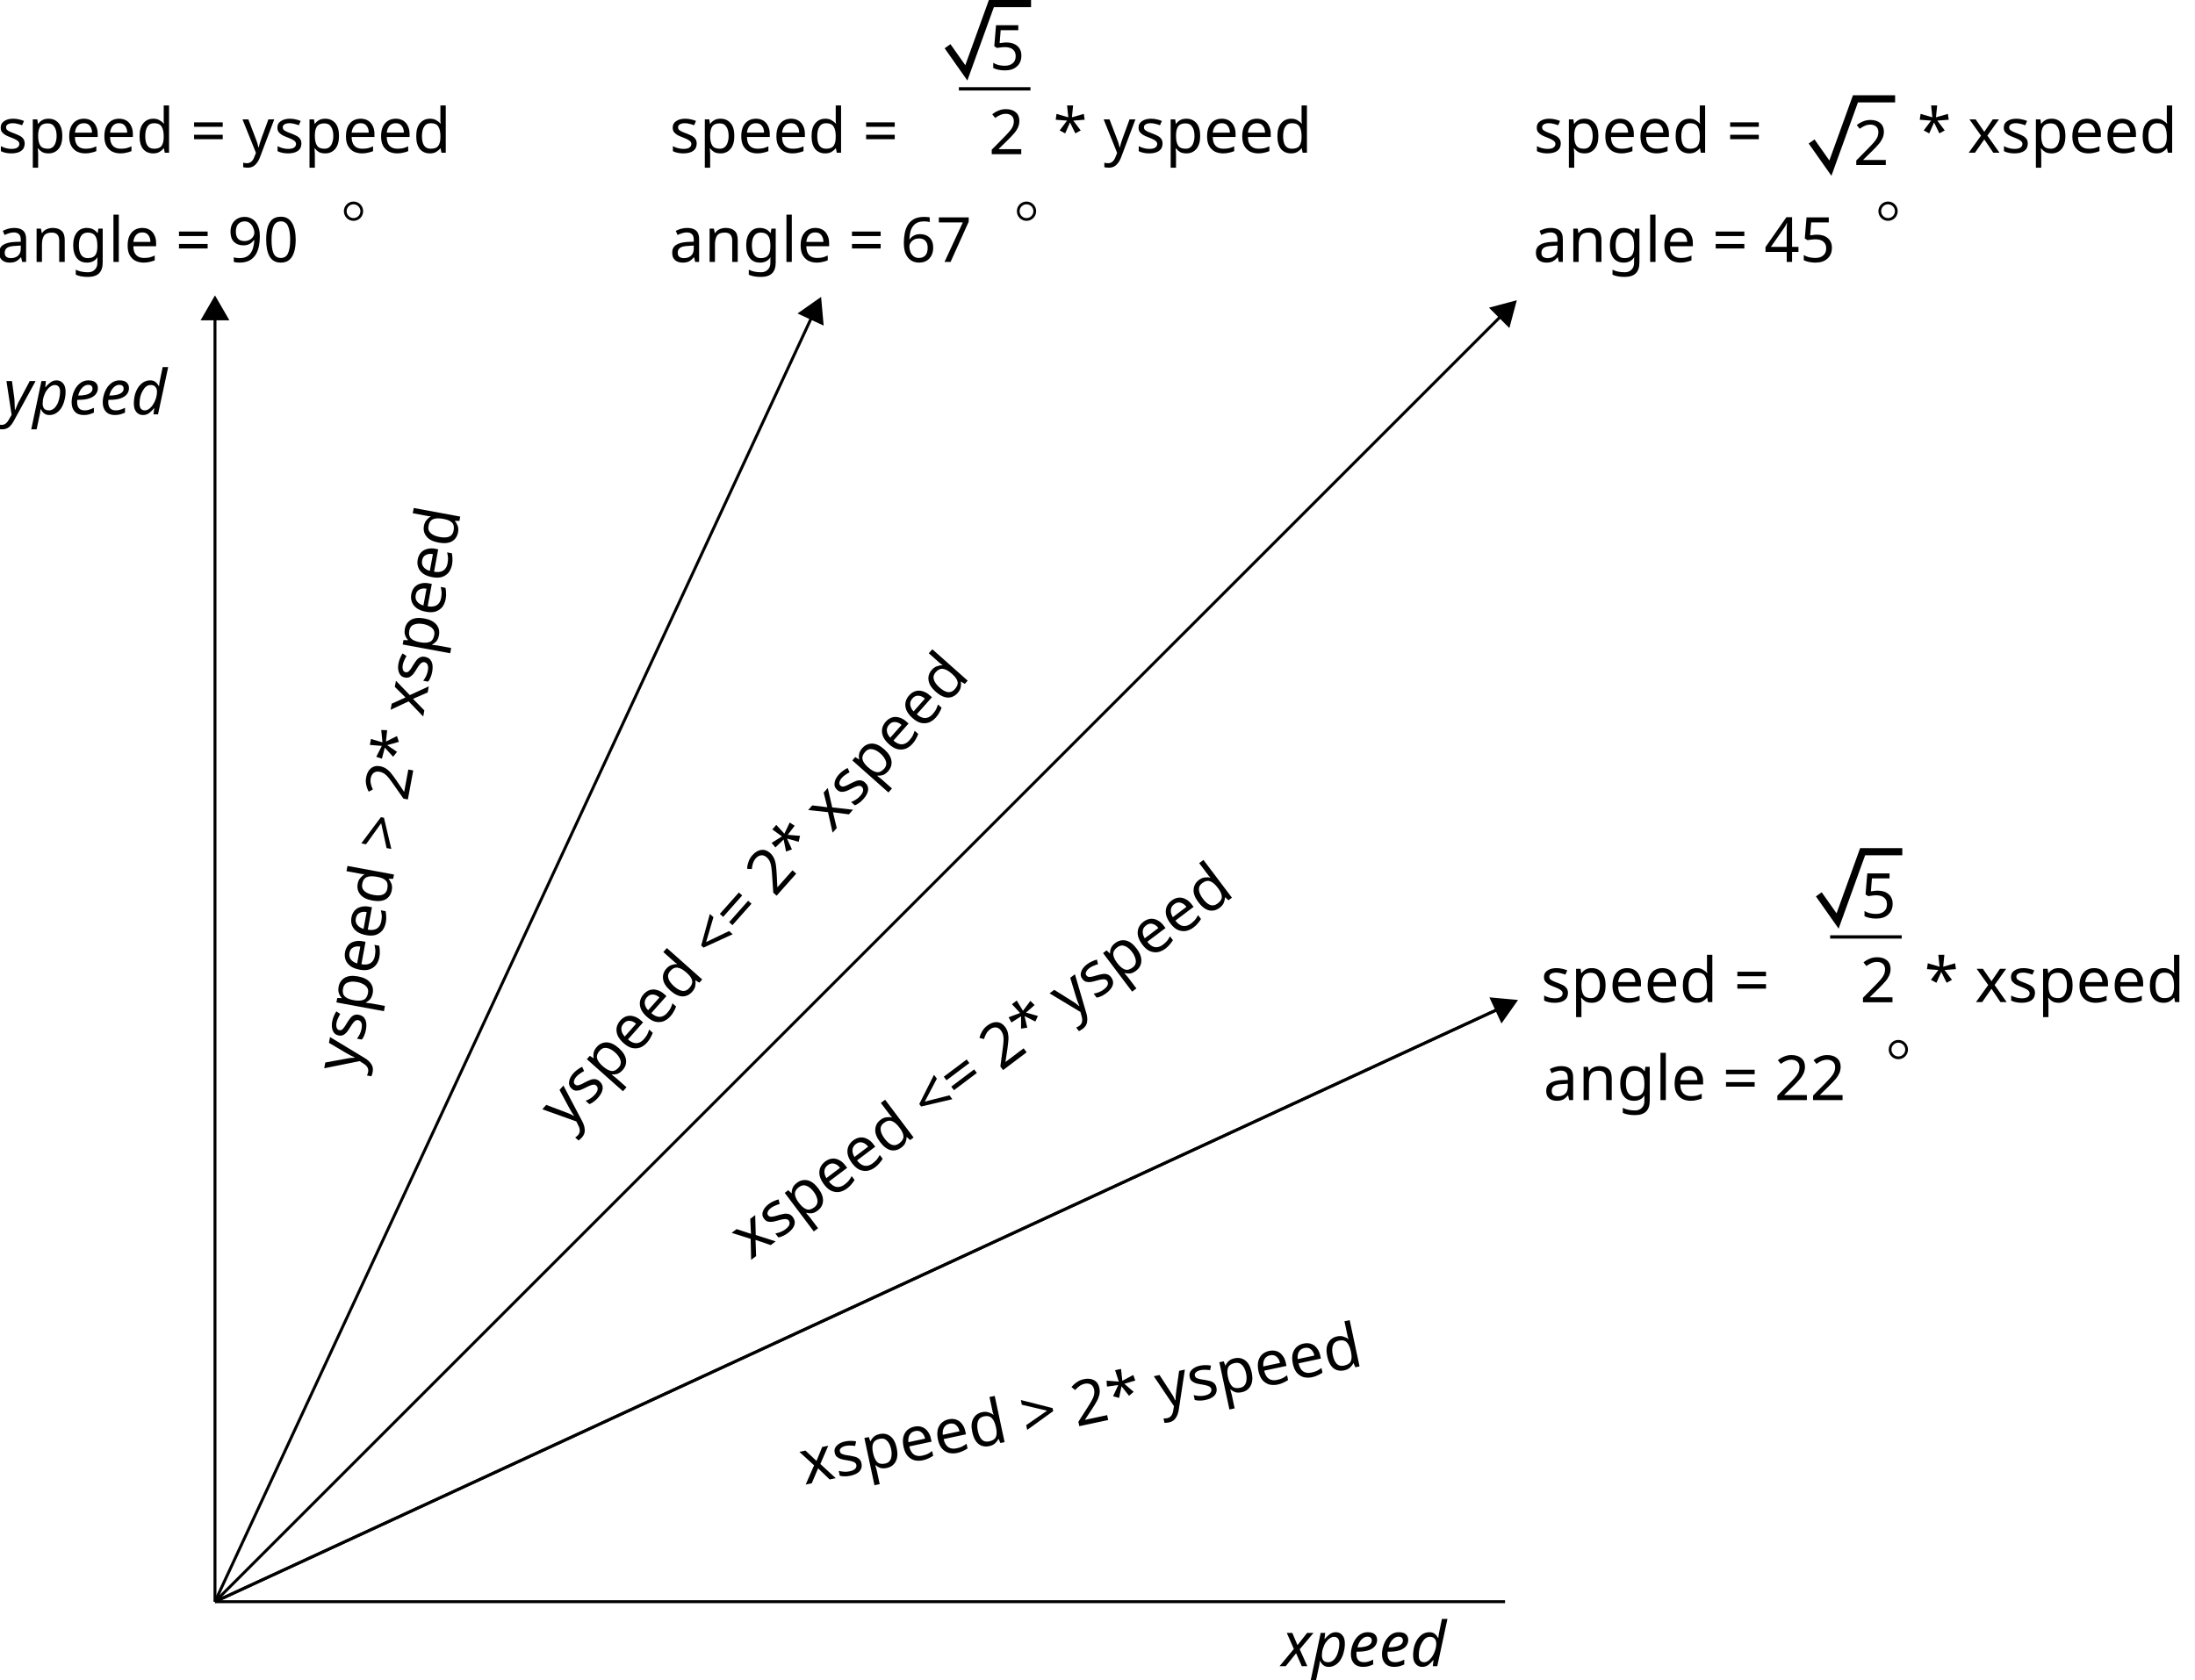
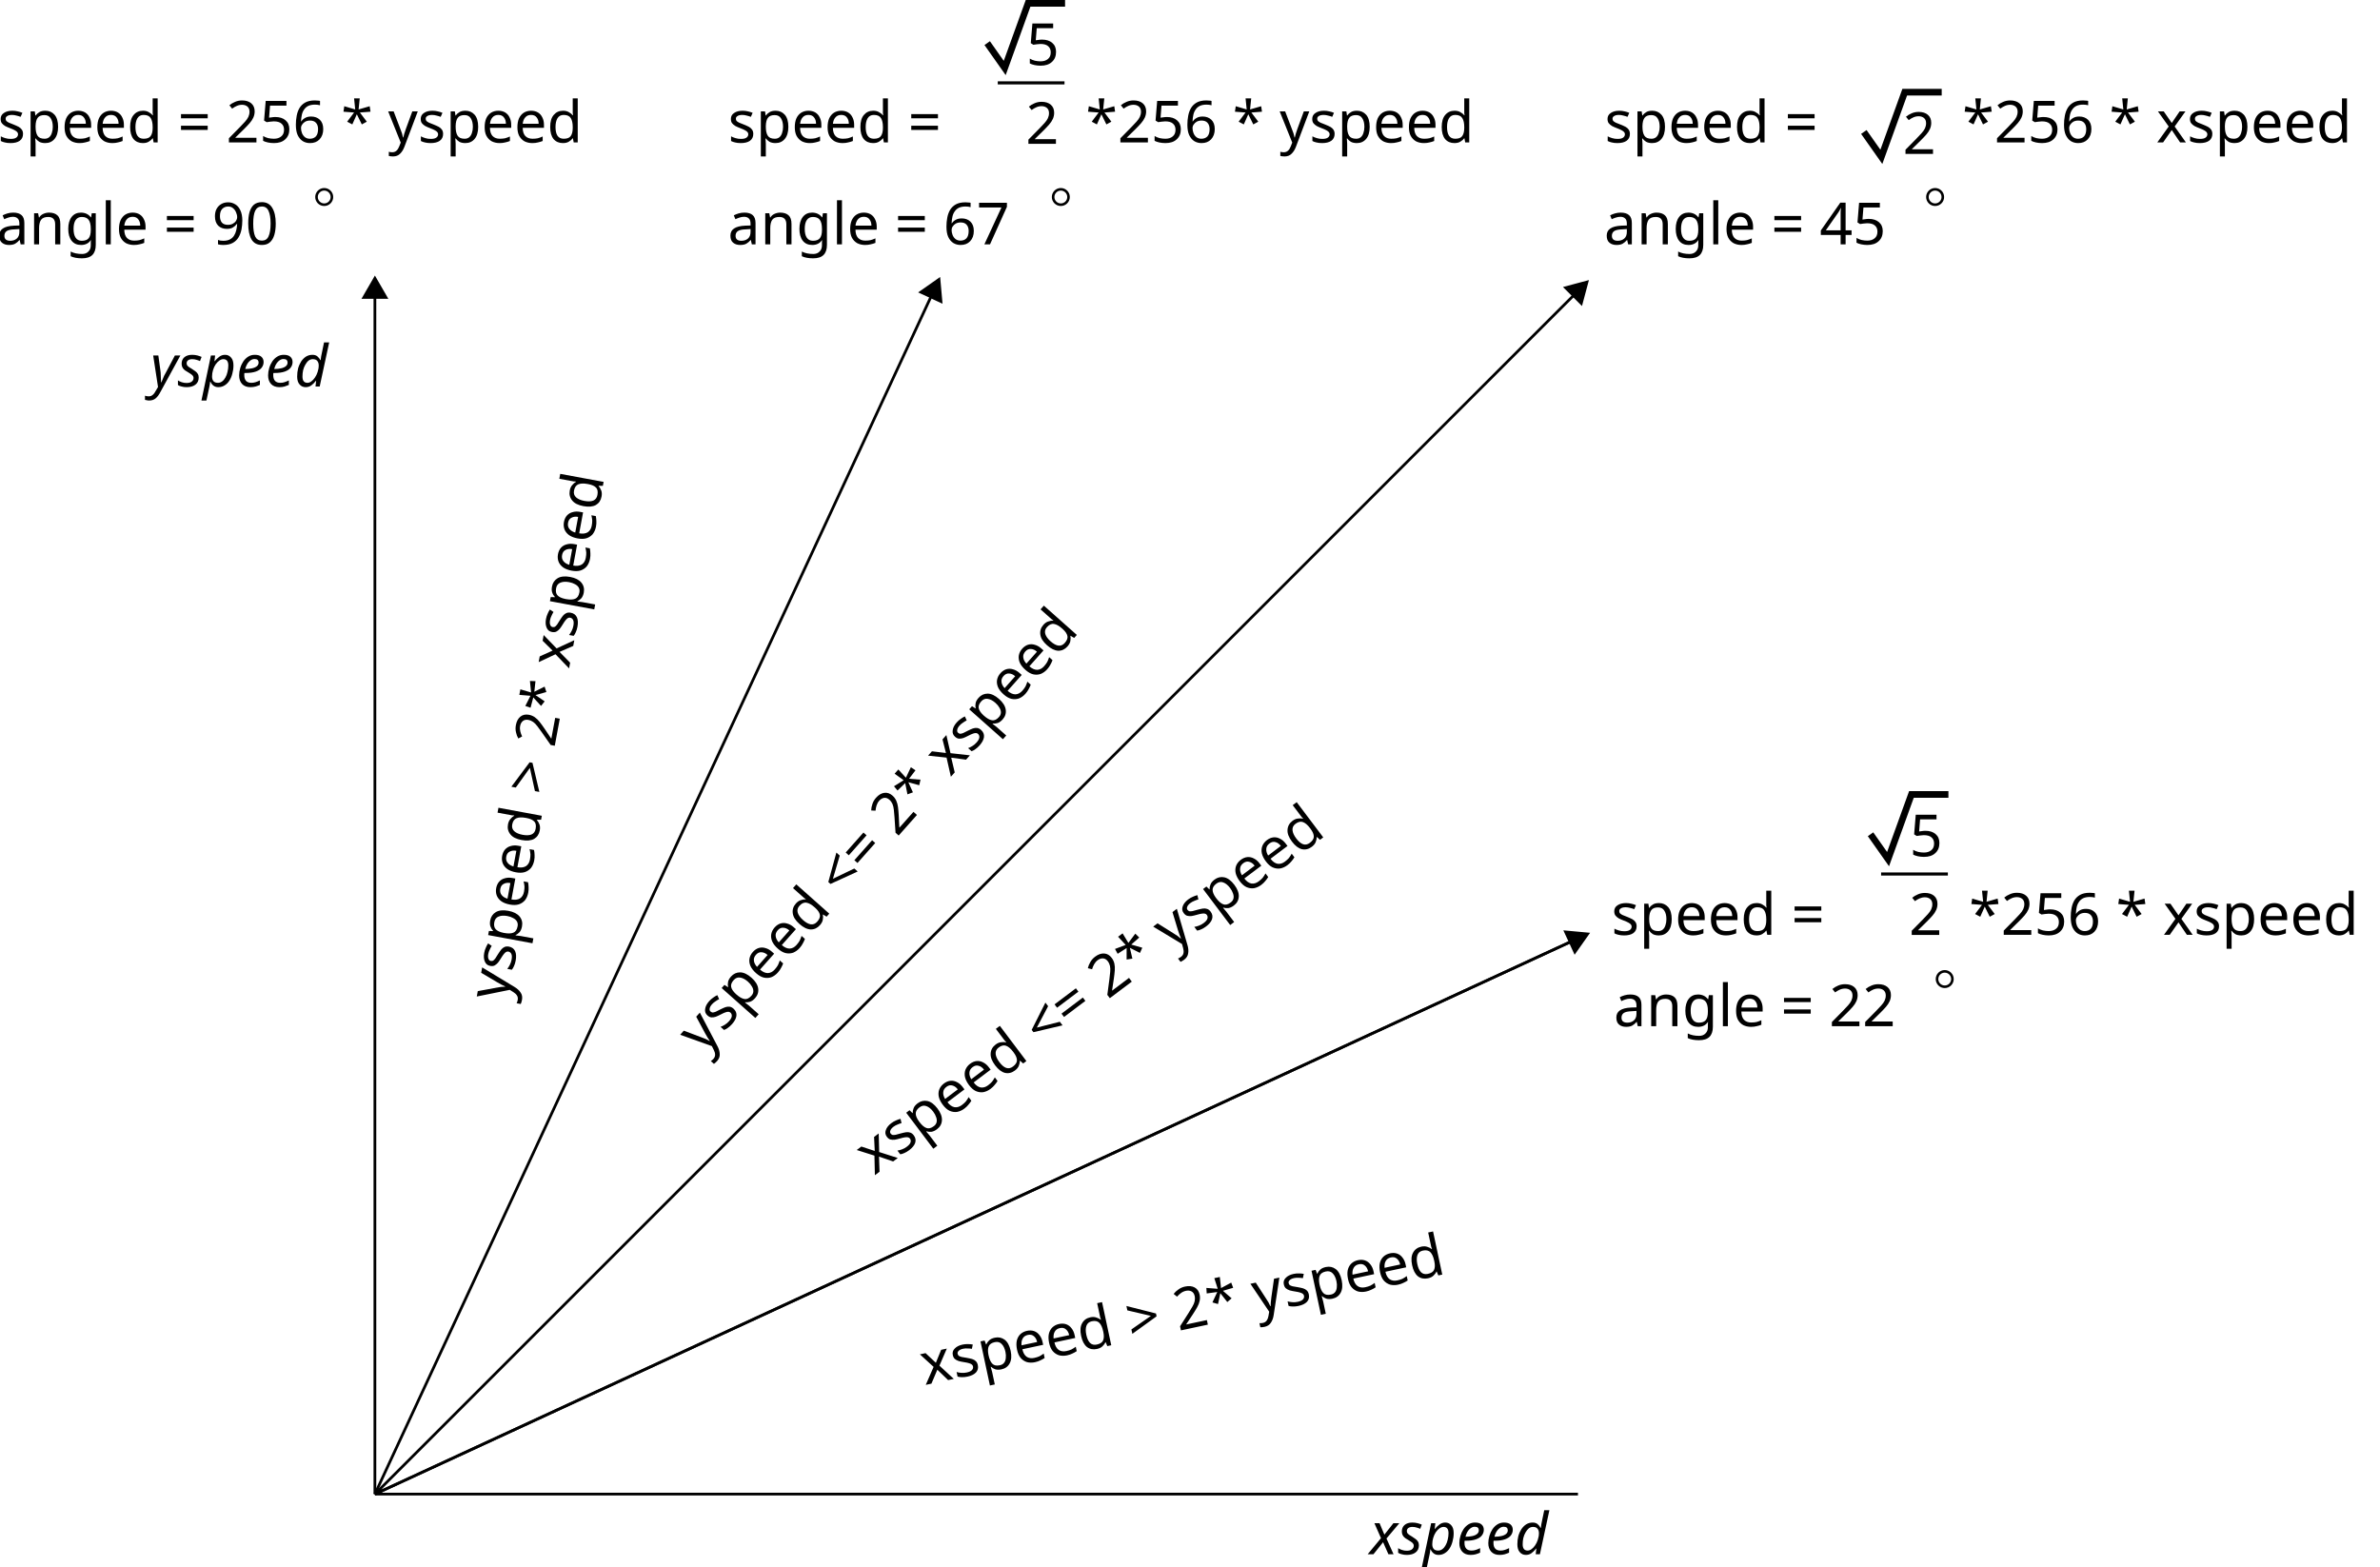
- <svg xmlns="http://www.w3.org/2000/svg" width="198.722mm" height="152.069mm" viewBox="0 0 198.722 152.069" version="1.1" id="svg8">
+ <svg xmlns="http://www.w3.org/2000/svg" width="231.056mm" height="152.069mm" viewBox="0 0 231.056 152.069" version="1.1" id="svg8">
  <defs id="defs2">
    <marker orient="auto" refY="0" refX="0" id="marker1429" style="overflow:visible">
      <path id="path1427" d="M 5.77,0 -2.88,5 V -5 Z" style="fill:#000000;fill-opacity:1;fill-rule:evenodd;stroke:#000000;stroke-width:1pt;stroke-opacity:1" transform="scale(0.8)" />
    </marker>
    <marker style="overflow:visible" id="marker1363" refX="0" refY="0" orient="auto">
      <path transform="scale(0.8)" style="fill:#000000;fill-opacity:1;fill-rule:evenodd;stroke:#000000;stroke-width:1pt;stroke-opacity:1" d="M 5.77,0 -2.88,5 V -5 Z" id="path1361" />
    </marker>
    <marker orient="auto" refY="0" refX="0" id="TriangleOutL" style="overflow:visible">
      <path id="path975" d="M 5.77,0 -2.88,5 V -5 Z" style="fill:#000000;fill-opacity:1;fill-rule:evenodd;stroke:#000000;stroke-width:1pt;stroke-opacity:1" transform="scale(0.8)" />
    </marker>
    <marker style="overflow:visible" id="marker1285" refX="0" refY="0" orient="auto">
      <path transform="scale(-0.8)" style="fill:#000000;fill-opacity:1;fill-rule:evenodd;stroke:#000000;stroke-width:1pt;stroke-opacity:1" d="M 5.77,0 -2.88,5 V -5 Z" id="path1283" />
    </marker>
    <marker style="overflow:visible" id="marker1259" refX="0" refY="0" orient="auto">
      <path transform="scale(-0.8)" style="fill:#000000;fill-opacity:1;fill-rule:evenodd;stroke:#000000;stroke-width:1pt;stroke-opacity:1" d="M 5.77,0 -2.88,5 V -5 Z" id="path1257" />
    </marker>
    <marker orient="auto" refY="0" refX="0" id="TriangleInL" style="overflow:visible">
      <path id="path966" d="M 5.77,0 -2.88,5 V -5 Z" style="fill:#000000;fill-opacity:1;fill-rule:evenodd;stroke:#000000;stroke-width:1pt;stroke-opacity:1" transform="scale(-0.8)" />
    </marker>
  </defs>
-   <g id="layer1" transform="translate(2.45417,9.445607)">
+   <g id="layer1" transform="translate(19.3875,9.445607)">
    <path style="fill:none;stroke:#000000;stroke-width:0.265;stroke-linecap:butt;stroke-linejoin:miter;stroke-miterlimit:4;stroke-dasharray:none;stroke-opacity:1;marker-start:url(#TriangleInL)" d="M 17.009,18.81 V 135.604" id="path819" />
    <path style="fill:none;stroke:#000000;stroke-width:0.265px;stroke-linecap:butt;stroke-linejoin:miter;stroke-opacity:1" d="M 133.804,135.604 H 17.009" id="path823" />
    <path style="fill:none;stroke:#000000;stroke-width:0.265px;stroke-linecap:butt;stroke-linejoin:miter;stroke-opacity:1;marker-end:url(#marker1363)" d="M 133.615,81.743 17.009,135.604 133.804,18.81" id="path825" />
    <path style="fill:none;stroke:#000000;stroke-width:0.265px;stroke-linecap:butt;stroke-linejoin:miter;stroke-opacity:1;marker-end:url(#TriangleOutL)" d="M 17.009,135.604 71.249,18.81" id="path827" />
    <path style="fill:none;stroke:#000000;stroke-width:0.265px;stroke-linecap:butt;stroke-linejoin:miter;stroke-opacity:1;marker-end:url(#marker1429)" d="M 17.009,135.604 133.615,81.743" id="path1419" />
    <text xml:space="preserve" style="font-style:normal;font-variant:normal;font-weight:normal;font-stretch:normal;font-size:5.644px;line-height:1.25;font-family:sans-serif;-inkscape-font-specification:'sans-serif, Normal';font-variant-ligatures:normal;font-variant-caps:normal;font-variant-numeric:normal;font-feature-settings:normal;text-align:start;letter-spacing:0px;word-spacing:0px;writing-mode:lr-tb;text-anchor:start;fill:#000000;fill-opacity:1;stroke:none;stroke-width:0.265" x="137.046" y="81.308" id="text1481">
      <tspan id="tspan1479" x="137.046" y="81.308" style="stroke-width:0.265">speed = </tspan>
    </text>
    <text xml:space="preserve" style="font-style:normal;font-variant:normal;font-weight:normal;font-stretch:normal;font-size:5.644px;line-height:1.25;font-family:sans-serif;-inkscape-font-specification:'sans-serif, Normal';font-variant-ligatures:normal;font-variant-caps:normal;font-variant-numeric:normal;font-feature-settings:normal;text-align:start;letter-spacing:0px;word-spacing:0px;writing-mode:lr-tb;text-anchor:start;fill:#000000;fill-opacity:1;stroke:none;stroke-width:0.265" x="165.989" y="73.676" id="text1485">
      <tspan id="tspan1483" x="165.989" y="73.676" style="stroke-width:0.265">5</tspan>
    </text>
    <text xml:space="preserve" style="font-style:normal;font-variant:normal;font-weight:normal;font-stretch:normal;font-size:5.644px;line-height:1.25;font-family:sans-serif;-inkscape-font-specification:'sans-serif, Normal';font-variant-ligatures:normal;font-variant-caps:normal;font-variant-numeric:normal;font-feature-settings:normal;text-align:start;letter-spacing:0px;word-spacing:0px;writing-mode:lr-tb;text-anchor:start;fill:#000000;fill-opacity:1;stroke:none;stroke-width:0.265" x="165.943" y="81.323" id="text1489">
      <tspan id="tspan1487" x="165.943" y="81.323" style="stroke-width:0.265">2</tspan>
    </text>
    <text xml:space="preserve" style="font-style:normal;font-variant:normal;font-weight:normal;font-stretch:normal;font-size:5.644px;line-height:1.25;font-family:sans-serif;-inkscape-font-specification:'sans-serif, Normal';font-variant-ligatures:normal;font-variant-caps:normal;font-variant-numeric:normal;font-feature-settings:normal;text-align:start;letter-spacing:0px;word-spacing:0px;writing-mode:lr-tb;text-anchor:start;fill:#000000;fill-opacity:1;stroke:none;stroke-width:0.265" x="171.766" y="81.308" id="text1493">
-       <tspan id="tspan1491" x="171.766" y="81.308" style="stroke-width:0.265">* xspeed</tspan>
+       <tspan id="tspan1491" x="171.766" y="81.308" style="stroke-width:0.265">*256 * xspeed</tspan>
    </text>
    <path style="fill:none;stroke:#000000;stroke-width:0.646;stroke-linecap:butt;stroke-linejoin:miter;stroke-miterlimit:4;stroke-dasharray:none;stroke-opacity:1" d="m 162.209,71.546 1.701,2.414 2.268,-6.277 h 3.591" id="path1495" />
    <path style="fill:none;stroke:#000000;stroke-width:0.3;stroke-linecap:butt;stroke-linejoin:miter;stroke-miterlimit:4;stroke-dasharray:none;stroke-opacity:1" d="m 163.235,75.404 h 6.481" id="path1497" />
    <text xml:space="preserve" style="font-style:normal;font-variant:normal;font-weight:normal;font-stretch:normal;font-size:5.644px;line-height:1.25;font-family:sans-serif;-inkscape-font-specification:'sans-serif, Normal';font-variant-ligatures:normal;font-variant-caps:normal;font-variant-numeric:normal;font-feature-settings:normal;text-align:start;letter-spacing:0px;word-spacing:0px;writing-mode:lr-tb;text-anchor:start;fill:#000000;fill-opacity:1;stroke:none;stroke-width:0.265" x="136.395" y="4.385" id="text1481-0">
      <tspan id="tspan1479-2" x="136.395" y="4.385" style="stroke-width:0.265">speed = </tspan>
    </text>
    <text xml:space="preserve" style="font-style:normal;font-variant:normal;font-weight:normal;font-stretch:normal;font-size:5.644px;line-height:1.25;font-family:sans-serif;-inkscape-font-specification:'sans-serif, Normal';font-variant-ligatures:normal;font-variant-caps:normal;font-variant-numeric:normal;font-feature-settings:normal;text-align:start;letter-spacing:0px;word-spacing:0px;writing-mode:lr-tb;text-anchor:start;fill:#000000;fill-opacity:1;stroke:none;stroke-width:0.265" x="171.115" y="4.385" id="text1493-2">
-       <tspan id="tspan1491-1" x="171.115" y="4.385" style="stroke-width:0.265">* xspeed</tspan>
+       <tspan id="tspan1491-1" x="171.115" y="4.385" style="stroke-width:0.265">*256 * xspeed</tspan>
    </text>
    <g id="g1621" transform="translate(0,-6.901858)">
      <text id="text1485-7" y="12.4" x="165.337" style="font-style:normal;font-variant:normal;font-weight:normal;font-stretch:normal;font-size:5.644px;line-height:1.25;font-family:sans-serif;-inkscape-font-specification:'sans-serif, Normal';font-variant-ligatures:normal;font-variant-caps:normal;font-variant-numeric:normal;font-feature-settings:normal;text-align:start;letter-spacing:0px;word-spacing:0px;writing-mode:lr-tb;text-anchor:start;fill:#000000;fill-opacity:1;stroke:none;stroke-width:0.265" xml:space="preserve">
        <tspan style="stroke-width:0.265" y="12.4" x="165.337" id="tspan1483-6">2</tspan>
      </text>
      <path id="path1495-5" d="m 161.558,10.269 1.701,2.414 2.268,-6.277 h 3.591" style="fill:none;stroke:#000000;stroke-width:0.646;stroke-linecap:butt;stroke-linejoin:miter;stroke-miterlimit:4;stroke-dasharray:none;stroke-opacity:1" />
    </g>
-     <text xml:space="preserve" style="font-style:normal;font-variant:normal;font-weight:normal;font-stretch:normal;font-size:5.644px;line-height:1.25;font-family:sans-serif;-inkscape-font-specification:'sans-serif, Normal';font-variant-ligatures:normal;font-variant-caps:normal;font-variant-numeric:normal;font-feature-settings:normal;text-align:start;letter-spacing:0px;word-spacing:0px;writing-mode:lr-tb;text-anchor:start;fill:#000000;fill-opacity:1;stroke:none;stroke-width:0.265" x="58.168" y="4.385" id="text1481-9">
-       <tspan id="tspan1479-1" x="58.168" y="4.385" style="stroke-width:0.265">speed = </tspan>
+     <text xml:space="preserve" style="font-style:normal;font-variant:normal;font-weight:normal;font-stretch:normal;font-size:5.644px;line-height:1.25;font-family:sans-serif;-inkscape-font-specification:'sans-serif, Normal';font-variant-ligatures:normal;font-variant-caps:normal;font-variant-numeric:normal;font-feature-settings:normal;text-align:start;letter-spacing:0px;word-spacing:0px;writing-mode:lr-tb;text-anchor:start;fill:#000000;fill-opacity:1;stroke:none;stroke-width:0.265" x="51.289" y="4.385" id="text1481-9">
+       <tspan id="tspan1479-1" x="51.289" y="4.385" style="stroke-width:0.265">speed = </tspan>
    </text>
-     <text xml:space="preserve" style="font-style:normal;font-variant:normal;font-weight:normal;font-stretch:normal;font-size:5.644px;line-height:1.25;font-family:sans-serif;-inkscape-font-specification:'sans-serif, Normal';font-variant-ligatures:normal;font-variant-caps:normal;font-variant-numeric:normal;font-feature-settings:normal;text-align:start;letter-spacing:0px;word-spacing:0px;writing-mode:lr-tb;text-anchor:start;fill:#000000;fill-opacity:1;stroke:none;stroke-width:0.265" x="92.888" y="4.385" id="text1493-5">
-       <tspan id="tspan1491-8" x="92.888" y="4.385" style="stroke-width:0.265">* yspeed</tspan>
+     <text xml:space="preserve" style="font-style:normal;font-variant:normal;font-weight:normal;font-stretch:normal;font-size:5.644px;line-height:1.25;font-family:sans-serif;-inkscape-font-specification:'sans-serif, Normal';font-variant-ligatures:normal;font-variant-caps:normal;font-variant-numeric:normal;font-feature-settings:normal;text-align:start;letter-spacing:0px;word-spacing:0px;writing-mode:lr-tb;text-anchor:start;fill:#000000;fill-opacity:1;stroke:none;stroke-width:0.265" x="86.009" y="4.385" id="text1493-5">
+       <tspan id="tspan1491-8" x="86.009" y="4.385" style="stroke-width:0.265">*256 * yspeed</tspan>
    </text>
-     <g id="g1616" transform="translate(0,-12.17084)">
+     <g id="g1616" transform="translate(-6.879167,-12.17084)">
      <text id="text1485-4" y="9.042" x="87.111" style="font-style:normal;font-variant:normal;font-weight:normal;font-stretch:normal;font-size:5.644px;line-height:1.25;font-family:sans-serif;-inkscape-font-specification:'sans-serif, Normal';font-variant-ligatures:normal;font-variant-caps:normal;font-variant-numeric:normal;font-feature-settings:normal;text-align:start;letter-spacing:0px;word-spacing:0px;writing-mode:lr-tb;text-anchor:start;fill:#000000;fill-opacity:1;stroke:none;stroke-width:0.265" xml:space="preserve">
        <tspan style="stroke-width:0.265" y="9.042" x="87.111" id="tspan1483-9">5</tspan>
      </text>
      <text id="text1489-10" y="16.688" x="87.065" style="font-style:normal;font-variant:normal;font-weight:normal;font-stretch:normal;font-size:5.644px;line-height:1.25;font-family:sans-serif;-inkscape-font-specification:'sans-serif, Normal';font-variant-ligatures:normal;font-variant-caps:normal;font-variant-numeric:normal;font-feature-settings:normal;text-align:start;letter-spacing:0px;word-spacing:0px;writing-mode:lr-tb;text-anchor:start;fill:#000000;fill-opacity:1;stroke:none;stroke-width:0.265" xml:space="preserve">
        <tspan style="stroke-width:0.265" y="16.688" x="87.065" id="tspan1487-7">2</tspan>
      </text>
      <path id="path1495-7" d="m 83.331,6.911 1.701,2.414 2.268,-6.277 h 3.591" style="fill:none;stroke:#000000;stroke-width:0.646;stroke-linecap:butt;stroke-linejoin:miter;stroke-miterlimit:4;stroke-dasharray:none;stroke-opacity:1" />
      <path id="path1497-0" d="m 84.356,10.77 h 6.481" style="fill:none;stroke:#000000;stroke-width:0.3;stroke-linecap:butt;stroke-linejoin:miter;stroke-miterlimit:4;stroke-dasharray:none;stroke-opacity:1" />
    </g>
-     <text xml:space="preserve" style="font-style:normal;font-variant:normal;font-weight:normal;font-stretch:normal;font-size:5.644px;line-height:1.25;font-family:sans-serif;-inkscape-font-specification:'sans-serif, Normal';font-variant-ligatures:normal;font-variant-caps:normal;font-variant-numeric:normal;font-feature-settings:normal;text-align:start;letter-spacing:0px;word-spacing:0px;writing-mode:lr-tb;text-anchor:start;fill:#000000;fill-opacity:1;stroke:none;stroke-width:0.265" x="-2.673" y="4.385" id="text1567">
-       <tspan id="tspan1565" x="-2.673" y="4.385" style="stroke-width:0.265">speed = yspeed</tspan>
+     <text xml:space="preserve" style="font-style:normal;font-variant:normal;font-weight:normal;font-stretch:normal;font-size:5.644px;line-height:1.25;font-family:sans-serif;-inkscape-font-specification:'sans-serif, Normal';font-variant-ligatures:normal;font-variant-caps:normal;font-variant-numeric:normal;font-feature-settings:normal;text-align:start;letter-spacing:0px;word-spacing:0px;writing-mode:lr-tb;text-anchor:start;fill:#000000;fill-opacity:1;stroke:none;stroke-width:0.265" x="-19.606" y="4.385" id="text1567">
+       <tspan id="tspan1565" x="-19.606" y="4.385" style="stroke-width:0.265">speed = 256 * yspeed</tspan>
    </text>
    <text xml:space="preserve" style="font-style:normal;font-variant:normal;font-weight:normal;font-stretch:normal;font-size:5.644px;line-height:1.25;font-family:sans-serif;-inkscape-font-specification:'sans-serif, Normal';font-variant-ligatures:normal;font-variant-caps:normal;font-variant-numeric:normal;font-feature-settings:normal;text-align:start;letter-spacing:0px;word-spacing:0px;writing-mode:lr-tb;text-anchor:start;fill:#000000;fill-opacity:1;stroke:none;stroke-width:0.265" x="113.59" y="141.449" id="text1571">
-       <tspan id="tspan1569" x="113.59" y="141.449" style="font-style:italic;font-variant:normal;font-weight:normal;font-stretch:normal;font-size:5.644px;font-family:sans-serif;-inkscape-font-specification:'sans-serif, Italic';font-variant-ligatures:normal;font-variant-caps:normal;font-variant-numeric:normal;font-feature-settings:normal;text-align:start;writing-mode:lr-tb;text-anchor:start;stroke-width:0.265">xpeed</tspan>
+       <tspan id="tspan1569" x="113.59" y="141.449" style="font-style:italic;font-variant:normal;font-weight:normal;font-stretch:normal;font-size:5.644px;font-family:sans-serif;-inkscape-font-specification:'sans-serif, Italic';font-variant-ligatures:normal;font-variant-caps:normal;font-variant-numeric:normal;font-feature-settings:normal;text-align:start;writing-mode:lr-tb;text-anchor:start;stroke-width:0.265">xspeed</tspan>
    </text>
-     <text xml:space="preserve" style="font-style:normal;font-variant:normal;font-weight:normal;font-stretch:normal;font-size:5.644px;line-height:1.25;font-family:sans-serif;-inkscape-font-specification:'sans-serif, Normal';font-variant-ligatures:normal;font-variant-caps:normal;font-variant-numeric:normal;font-feature-settings:normal;text-align:start;letter-spacing:0px;word-spacing:0px;writing-mode:lr-tb;text-anchor:start;fill:#000000;fill-opacity:1;stroke:none;stroke-width:0.265" x="-2.136" y="28.08" id="text1571-8">
-       <tspan id="tspan1569-0" x="-2.136" y="28.08" style="font-style:italic;font-variant:normal;font-weight:normal;font-stretch:normal;font-size:5.644px;font-family:sans-serif;-inkscape-font-specification:'sans-serif, Italic';font-variant-ligatures:normal;font-variant-caps:normal;font-variant-numeric:normal;font-feature-settings:normal;text-align:start;writing-mode:lr-tb;text-anchor:start;stroke-width:0.265">ypeed</tspan>
+     <text xml:space="preserve" style="font-style:normal;font-variant:normal;font-weight:normal;font-stretch:normal;font-size:5.644px;line-height:1.25;font-family:sans-serif;-inkscape-font-specification:'sans-serif, Normal';font-variant-ligatures:normal;font-variant-caps:normal;font-variant-numeric:normal;font-feature-settings:normal;text-align:start;letter-spacing:0px;word-spacing:0px;writing-mode:lr-tb;text-anchor:start;fill:#000000;fill-opacity:1;stroke:none;stroke-width:0.265" x="-4.782" y="28.08" id="text1571-8">
+       <tspan id="tspan1569-0" x="-4.782" y="28.08" style="font-style:italic;font-variant:normal;font-weight:normal;font-stretch:normal;font-size:5.644px;font-family:sans-serif;-inkscape-font-specification:'sans-serif, Italic';font-variant-ligatures:normal;font-variant-caps:normal;font-variant-numeric:normal;font-feature-settings:normal;text-align:start;writing-mode:lr-tb;text-anchor:start;stroke-width:0.265">yspeed</tspan>
    </text>
    <text xml:space="preserve" style="font-style:normal;font-variant:normal;font-weight:normal;font-stretch:normal;font-size:5.644px;line-height:1.25;font-family:sans-serif;-inkscape-font-specification:'sans-serif, Normal';font-variant-ligatures:normal;font-variant-caps:normal;font-variant-numeric:normal;font-feature-settings:normal;text-align:start;letter-spacing:0px;word-spacing:0px;writing-mode:lr-tb;text-anchor:start;fill:#000000;fill-opacity:1;stroke:none;stroke-width:0.265" x="137.265" y="90.181" id="text1631">
      <tspan id="tspan1629" x="137.265" y="90.181" style="stroke-width:0.265">angle = 22</tspan>
    </text>
    <circle style="opacity:1;vector-effect:none;fill:#000000;fill-opacity:0;stroke:#000000;stroke-width:0.25;stroke-linecap:butt;stroke-linejoin:round;stroke-miterlimit:4;stroke-dasharray:none;stroke-dashoffset:0;stroke-opacity:1;paint-order:normal" id="path1635" cx="169.411" cy="85.604" r="0.748" />
    <text xml:space="preserve" style="font-style:normal;font-variant:normal;font-weight:normal;font-stretch:normal;font-size:5.644px;line-height:1.25;font-family:sans-serif;-inkscape-font-specification:'sans-serif, Normal';font-variant-ligatures:normal;font-variant-caps:normal;font-variant-numeric:normal;font-feature-settings:normal;text-align:start;letter-spacing:0px;word-spacing:0px;writing-mode:lr-tb;text-anchor:start;fill:#000000;fill-opacity:1;stroke:none;stroke-width:0.265" x="136.332" y="14.271" id="text1631-4">
      <tspan id="tspan1629-2" x="136.332" y="14.271" style="stroke-width:0.265">angle = 45</tspan>
    </text>
    <circle style="opacity:1;vector-effect:none;fill:#000000;fill-opacity:0;stroke:#000000;stroke-width:0.25;stroke-linecap:butt;stroke-linejoin:round;stroke-miterlimit:4;stroke-dasharray:none;stroke-dashoffset:0;stroke-opacity:1;paint-order:normal" id="path1635-9" cx="168.478" cy="9.68" r="0.748" />
-     <text xml:space="preserve" style="font-style:normal;font-variant:normal;font-weight:normal;font-stretch:normal;font-size:5.644px;line-height:1.25;font-family:sans-serif;-inkscape-font-specification:'sans-serif, Normal';font-variant-ligatures:normal;font-variant-caps:normal;font-variant-numeric:normal;font-feature-settings:normal;text-align:start;letter-spacing:0px;word-spacing:0px;writing-mode:lr-tb;text-anchor:start;fill:#000000;fill-opacity:1;stroke:none;stroke-width:0.265" x="58.135" y="14.271" id="text1631-6">
-       <tspan id="tspan1629-1" x="58.135" y="14.271" style="stroke-width:0.265">angle = 67</tspan>
+     <text xml:space="preserve" style="font-style:normal;font-variant:normal;font-weight:normal;font-stretch:normal;font-size:5.644px;line-height:1.25;font-family:sans-serif;-inkscape-font-specification:'sans-serif, Normal';font-variant-ligatures:normal;font-variant-caps:normal;font-variant-numeric:normal;font-feature-settings:normal;text-align:start;letter-spacing:0px;word-spacing:0px;writing-mode:lr-tb;text-anchor:start;fill:#000000;fill-opacity:1;stroke:none;stroke-width:0.265" x="51.256" y="14.271" id="text1631-6">
+       <tspan id="tspan1629-1" x="51.256" y="14.271" style="stroke-width:0.265">angle = 67</tspan>
    </text>
-     <circle style="opacity:1;vector-effect:none;fill:#000000;fill-opacity:0;stroke:#000000;stroke-width:0.25;stroke-linecap:butt;stroke-linejoin:round;stroke-miterlimit:4;stroke-dasharray:none;stroke-dashoffset:0;stroke-opacity:1;paint-order:normal" id="path1635-0" cx="90.479" cy="9.68" r="0.748" />
-     <text xml:space="preserve" style="font-style:normal;font-variant:normal;font-weight:normal;font-stretch:normal;font-size:5.644px;line-height:1.25;font-family:sans-serif;-inkscape-font-specification:'sans-serif, Normal';font-variant-ligatures:normal;font-variant-caps:normal;font-variant-numeric:normal;font-feature-settings:normal;text-align:start;letter-spacing:0px;word-spacing:0px;writing-mode:lr-tb;text-anchor:start;fill:#000000;fill-opacity:1;stroke:none;stroke-width:0.265" x="-2.793" y="14.271" id="text1631-6-4">
-       <tspan id="tspan1629-1-2" x="-2.793" y="14.271" style="stroke-width:0.265">angle = 90</tspan>
+     <circle style="opacity:1;vector-effect:none;fill:#000000;fill-opacity:0;stroke:#000000;stroke-width:0.25;stroke-linecap:butt;stroke-linejoin:round;stroke-miterlimit:4;stroke-dasharray:none;stroke-dashoffset:0;stroke-opacity:1;paint-order:normal" id="path1635-0" cx="83.6" cy="9.68" r="0.748" />
+     <text xml:space="preserve" style="font-style:normal;font-variant:normal;font-weight:normal;font-stretch:normal;font-size:5.644px;line-height:1.25;font-family:sans-serif;-inkscape-font-specification:'sans-serif, Normal';font-variant-ligatures:normal;font-variant-caps:normal;font-variant-numeric:normal;font-feature-settings:normal;text-align:start;letter-spacing:0px;word-spacing:0px;writing-mode:lr-tb;text-anchor:start;fill:#000000;fill-opacity:1;stroke:none;stroke-width:0.265" x="-19.726" y="14.271" id="text1631-6-4">
+       <tspan id="tspan1629-1-2" x="-19.726" y="14.271" style="stroke-width:0.265">angle = 90</tspan>
    </text>
-     <circle style="opacity:1;vector-effect:none;fill:#000000;fill-opacity:0;stroke:#000000;stroke-width:0.25;stroke-linecap:butt;stroke-linejoin:round;stroke-miterlimit:4;stroke-dasharray:none;stroke-dashoffset:0;stroke-opacity:1;paint-order:normal" id="path1635-0-2" cx="29.551" cy="9.68" r="0.748" />
+     <circle style="opacity:1;vector-effect:none;fill:#000000;fill-opacity:0;stroke:#000000;stroke-width:0.25;stroke-linecap:butt;stroke-linejoin:round;stroke-miterlimit:4;stroke-dasharray:none;stroke-dashoffset:0;stroke-opacity:1;paint-order:normal" id="path1635-0-2" cx="12.088" cy="9.68" r="0.748" />
    <text xml:space="preserve" style="font-style:normal;font-variant:normal;font-weight:normal;font-stretch:normal;font-size:5.644px;line-height:1.25;font-family:sans-serif;-inkscape-font-specification:'sans-serif, Normal';font-variant-ligatures:normal;font-variant-caps:normal;font-variant-numeric:normal;font-feature-settings:normal;text-align:start;letter-spacing:0px;word-spacing:0px;writing-mode:lr-tb;text-anchor:start;fill:#000000;fill-opacity:1;stroke:none;stroke-width:0.265" x="42.741" y="136.959" id="text1703" transform="rotate(-12.05123)">
      <tspan id="tspan1701" x="42.741" y="136.959" style="stroke-width:0.265">xspeed &gt; 2* yspeed</tspan>
    </text>
    <text xml:space="preserve" style="font-style:normal;font-variant:normal;font-weight:normal;font-stretch:normal;font-size:5.644px;line-height:1.25;font-family:sans-serif;-inkscape-font-specification:'sans-serif, Normal';font-variant-ligatures:normal;font-variant-caps:normal;font-variant-numeric:normal;font-feature-settings:normal;text-align:start;letter-spacing:0px;word-spacing:0px;writing-mode:lr-tb;text-anchor:start;fill:#000000;fill-opacity:1;stroke:none;stroke-width:0.265" x="-10.719" y="123.024" id="text1703-3" transform="rotate(-36.99876)">
      <tspan id="tspan1701-1" x="-10.719" y="123.024" style="stroke-width:0.265">xspeed &lt;= 2* yspeed</tspan>
    </text>
    <text xml:space="preserve" style="font-style:normal;font-variant:normal;font-weight:normal;font-stretch:normal;font-size:5.644px;line-height:1.25;font-family:sans-serif;-inkscape-font-specification:'sans-serif, Normal';font-variant-ligatures:normal;font-variant-caps:normal;font-variant-numeric:normal;font-feature-settings:normal;text-align:start;letter-spacing:0px;word-spacing:0px;writing-mode:lr-tb;text-anchor:start;fill:#000000;fill-opacity:1;stroke:none;stroke-width:0.265" x="-80.946" y="45.354" id="text1725" transform="rotate(-79.51564)">
      <tspan id="tspan1723" x="-80.946" y="45.354" style="stroke-width:0.265">yspeed &gt; 2* xspeed</tspan>
    </text>
    <text xml:space="preserve" style="font-style:normal;font-variant:normal;font-weight:normal;font-stretch:normal;font-size:5.644px;line-height:1.25;font-family:sans-serif;-inkscape-font-specification:'sans-serif, Normal';font-variant-ligatures:normal;font-variant-caps:normal;font-variant-numeric:normal;font-feature-settings:normal;text-align:start;letter-spacing:0px;word-spacing:0px;writing-mode:lr-tb;text-anchor:start;fill:#000000;fill-opacity:1;stroke:none;stroke-width:0.265" x="-37.069" y="98.325" id="text1729" transform="rotate(-48.38932)">
      <tspan id="tspan1727" x="-37.069" y="98.325" style="stroke-width:0.265">yspeed &lt;= 2* xspeed</tspan>
    </text>
  </g>
</svg>
